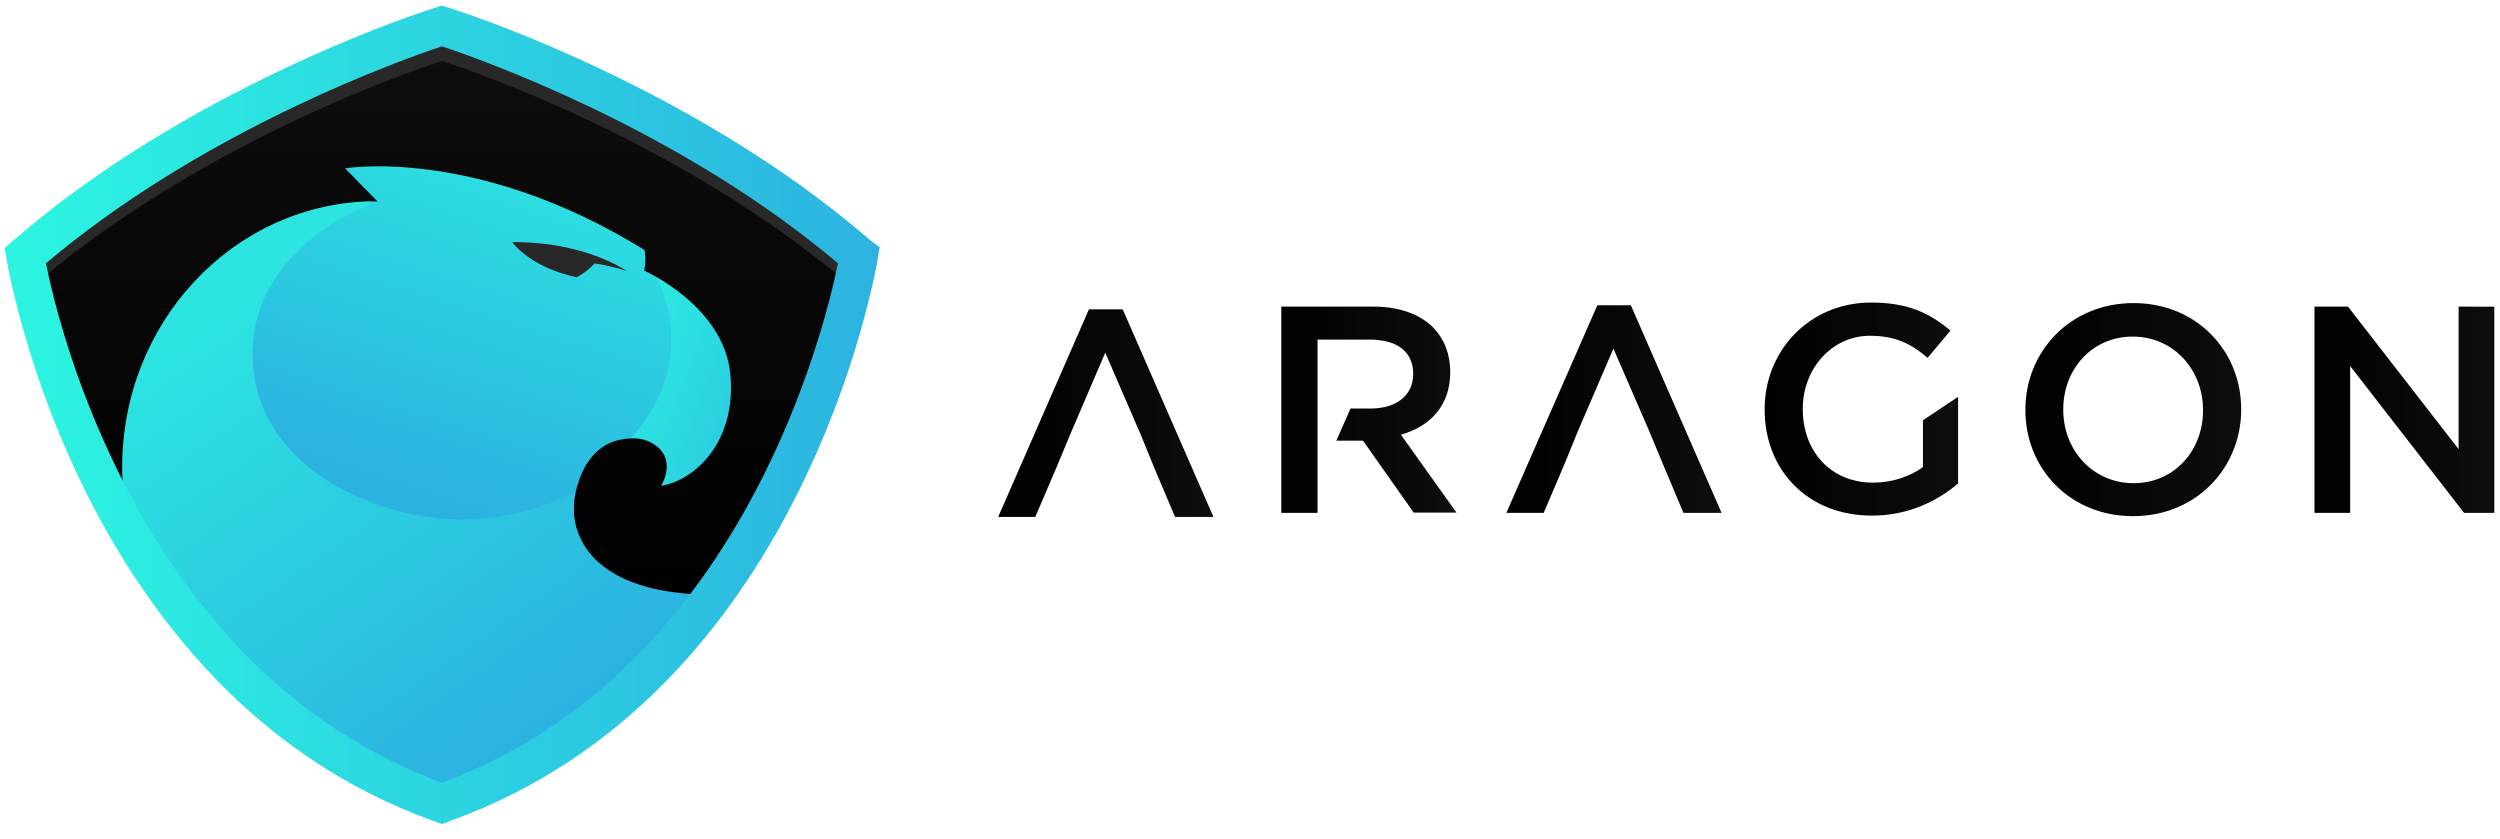
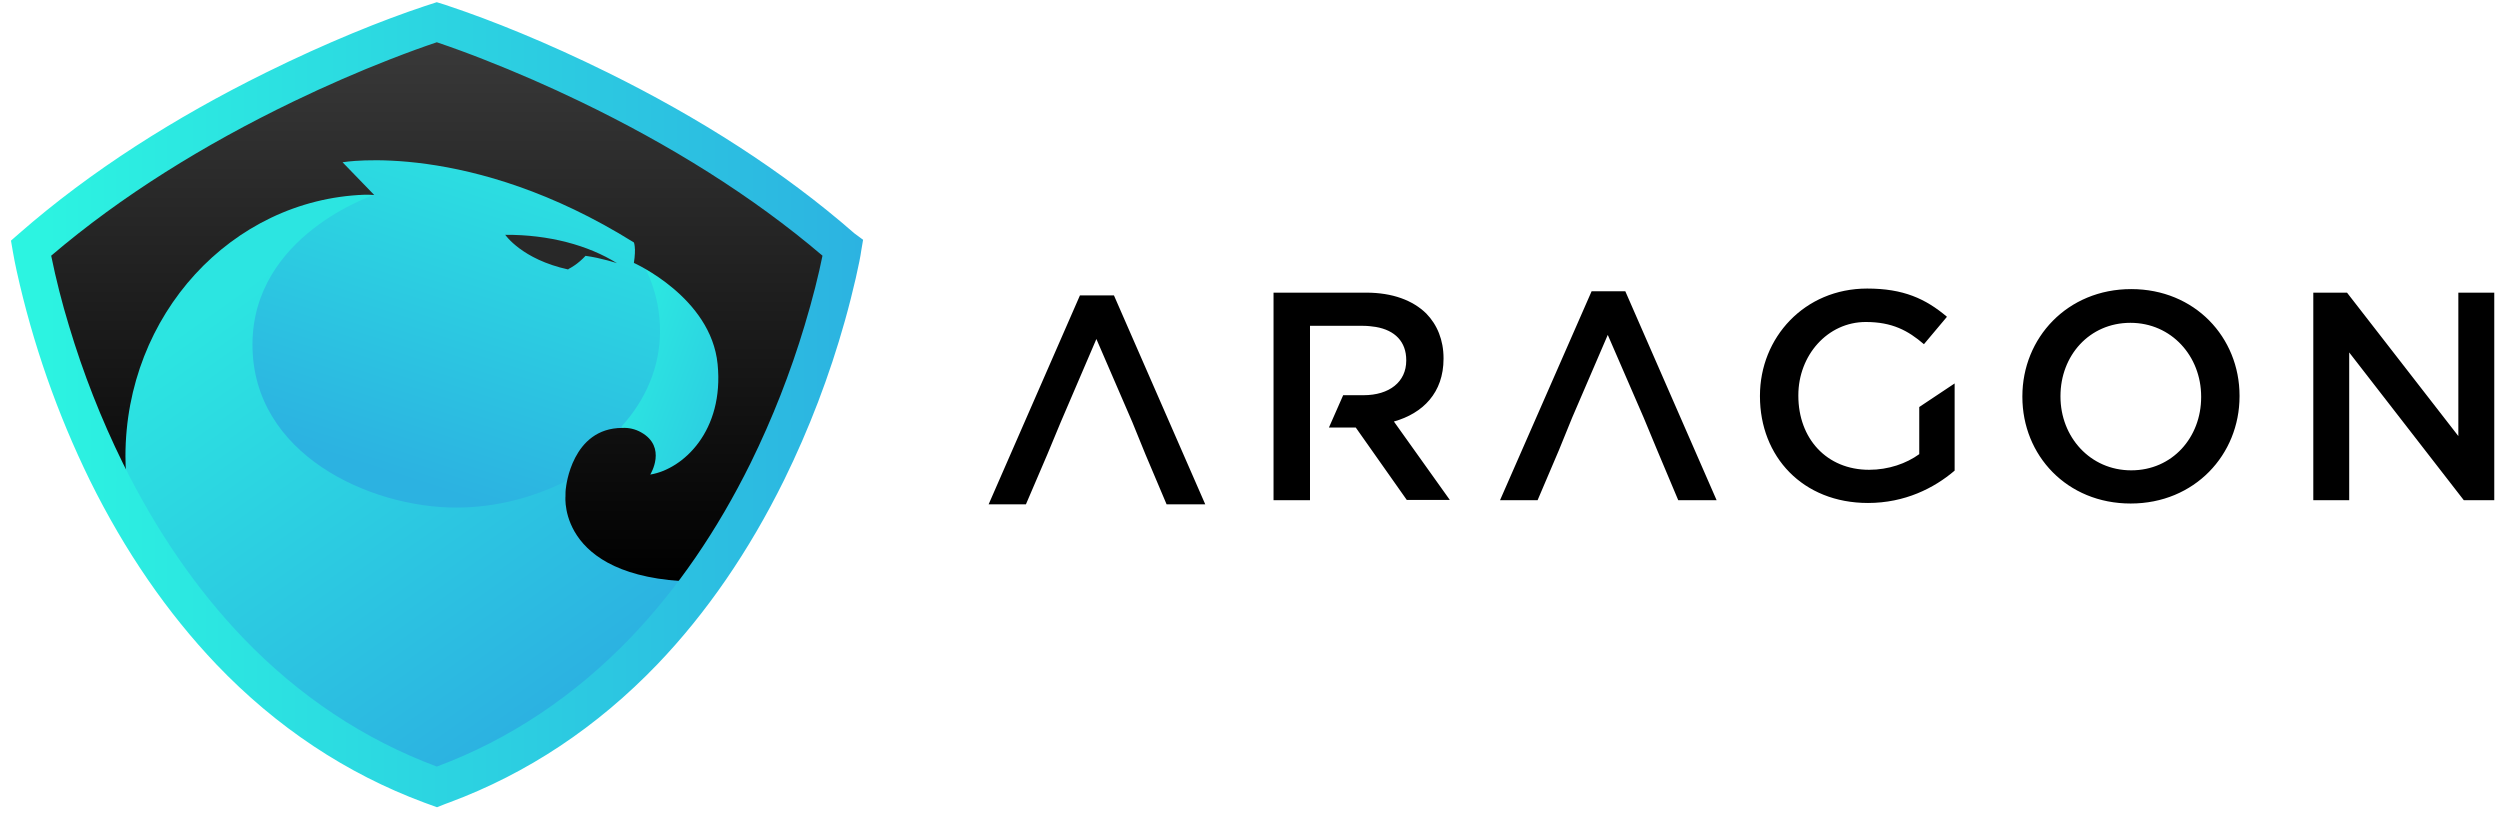
- <svg xmlns="http://www.w3.org/2000/svg" width="158" height="53" viewBox="0 0 158 53">
+ <svg xmlns="http://www.w3.org/2000/svg" width="157" height="51" viewBox="0 0 157 51">
  <defs>
    <linearGradient x1="69.558%" y1="-13.269%" x2="39.93%" y2="82.202%" id="a">
      <stop stop-color="#2CF4E1" offset="3.9%" />
      <stop stop-color="#2CB2E1" offset="100%" />
    </linearGradient>
    <linearGradient x1="-24.618%" y1="3.457%" x2="147.594%" y2="127.729%" id="b">
      <stop stop-color="#2CF4E1" offset="3.9%" />
      <stop stop-color="#2CB2E1" offset="100%" />
    </linearGradient>
    <linearGradient x1="21.51%" y1="17.32%" x2="69.351%" y2="84.775%" id="c">
      <stop stop-color="#2CE5E1" offset="0%" />
      <stop stop-color="#2CB2E1" offset="100%" />
    </linearGradient>
    <linearGradient x1="49.992%" y1="99.959%" x2="49.992%" y2="0%" id="d">
      <stop offset="0%" />
-       <stop stop-color="#0D0D0D" offset="100%" />
+       <stop stop-color="#3B3B3B" offset="100%" />
    </linearGradient>
    <linearGradient x1="-1.389%" y1="50.004%" x2="101.329%" y2="50.004%" id="e">
      <stop stop-color="#2CF4E1" offset="3.9%" />
      <stop stop-color="#2CB2E1" offset="100%" />
    </linearGradient>
-     <linearGradient x1=".024%" y1="49.956%" x2="99.859%" y2="49.956%" id="f">
-       <stop offset="0%" />
-       <stop stop-color="#0D0D0D" offset="100%" />
-     </linearGradient>
-     <linearGradient x1="-.033%" y1="50.046%" x2="99.975%" y2="50.046%" id="g">
-       <stop offset="0%" />
-       <stop stop-color="#0D0D0D" offset="100%" />
-     </linearGradient>
-     <linearGradient x1=".047%" y1="49.954%" x2="100.055%" y2="49.954%" id="h">
-       <stop offset="0%" />
-       <stop stop-color="#0D0D0D" offset="100%" />
-     </linearGradient>
-     <linearGradient x1="-.048%" y1="50.044%" x2="99.974%" y2="50.044%" id="i">
-       <stop offset="0%" />
-       <stop stop-color="#0D0D0D" offset="100%" />
-     </linearGradient>
-     <linearGradient x1="-.012%" y1="49.983%" x2="100.014%" y2="49.983%" id="j">
-       <stop offset="0%" />
-       <stop stop-color="#0D0D0D" offset="100%" />
-     </linearGradient>
-     <linearGradient x1=".133%" y1="49.978%" x2="100.116%" y2="49.978%" id="k">
-       <stop offset="0%" />
-       <stop stop-color="#0D0D0D" offset="100%" />
-     </linearGradient>
  </defs>
  <g fill="none" fill-rule="evenodd">
-     <g fill-rule="nonzero" transform="translate(1 1)">
-       <ellipse fill="url(#a)" cx="28.8" cy="19.997" rx="15.549" ry="15.896" />
-       <path d="M39.72 15.23a8.93 8.93 0 0 1 1.697 5.258c0 2.296-.926 4.416-2.503 6.134l.96 3.663h2.915l3.068-3.558.823-5.205.171-3.102-3.034-3.506-4.097.316z" fill="url(#b)" />
-       <path d="M5.949 30.705l.531 2.156s6.274 13.162 20.4 18.051c0 0 13.234-5.608 18.943-15.124L37.56 28.76s-3.771 3.067-9.377 3.067c-5.606 0-13.217-3.418-13.217-10.463 0-7.045 7.885-9.622 7.885-9.622l-3.36-.841h-8.588L5.45 24.326l.498 6.38z" fill="url(#c)" />
-       <path d="M53.417 16.562c-.24-.246-7.2-7.782-26.28-14.494l-.12-.053C8.537 8.5.583 16.562.583 16.562c.72 4.294 2.537 9.078 4.183 12.794.137.315 2.331 4.276 3.96 6.432-.96-2.156-2.006-4.031-2.006-7.256 0-9.096 6.891-16.492 15.514-16.807.206 0 .429 0 .635.017L20.81 9.64s8.28-1.42 18.909 5.153c0 0 .154.333 0 1.314 0 0 5.006 2.208 5.434 6.502.429 4.294-2.228 6.748-4.371 7.098 0 0 1.114-1.77-.6-2.716a2.235 2.235 0 0 0-1.217-.28c-3.275 0-3.652 3.82-3.652 3.82-.034.193-.034.385-.034.578 0 0-.549 5.591 9.189 5.486 0 0 4.937-5.714 6.24-10.849.48-1.892.822-3.312 1.045-4.364.549-1.49 1.08-3.032 1.595-4.626l.068-.193z" fill="url(#d)" />
-       <path d="M35.486 16.492c.137-.07.583-.298 1.097-.841 1.028.14 2.04.473 2.04.473-1.869-1.157-4.423-1.84-7.252-1.823 0 0 1.08 1.577 4.08 2.226l.035-.035z" fill="#282828" />
-       <path d="M26.931 2.857c1.818.578 15.018 5.065 25.578 13.985l1.182-.35-.085-.07C43.286 7.484 30.24 2.839 27.53 1.945l-.257-.087-.343-.105-.6.192C23.623 2.84 10.577 7.484.257 16.422l-.12.105 1.149.385C11.846 7.94 25.114 3.435 26.93 2.857z" fill="#282828" />
-       <path d="M54.596 14.618l-.125.723c-.066.562-.511 2.575-1.06 4.501a59.645 59.645 0 0 1-3.943 10.218c-2.277 4.566-5.043 8.551-8.215 11.83-3.916 4.038-8.444 7.02-13.493 8.877l-.282.102-.535.213-.531-.192-.296-.107c-5.06-1.861-9.602-4.85-13.49-8.878-3.187-3.312-5.949-7.285-8.214-11.829A59.737 59.737 0 0 1 .475 19.853a53.263 53.263 0 0 1-.815-3.234 27.329 27.329 0 0 1-.24-1.202l-.13-.742.301-.26.223-.193C4.449 10.207 9.933 6.763 15.853 3.869 19.797 1.942 23.403.51 26.126-.388l.8-.258.545.167.271.092C30.46.51 34.066 1.942 38.01 3.87c5.911 2.89 11.387 6.327 16.017 10.334l.57.415zm-53.845.46c-.001-.005-.001-.005 0 0zm.248 1.237c.204.943.466 1.997.793 3.147a58.327 58.327 0 0 0 3.842 9.978c2.203 4.419 4.883 8.274 7.968 11.481 3.745 3.88 8.113 6.753 12.975 8.542l.343.123.38-.14c4.85-1.784 9.205-4.651 12.978-8.543 3.07-3.172 5.754-7.039 7.968-11.48a58.236 58.236 0 0 0 3.848-9.973c.33-1.155.593-2.216.794-3.149a30.357 30.357 0 0 0 .211-1.064c-4.523-3.906-9.886-7.27-15.68-10.103-3.886-1.898-7.435-3.308-10.104-4.189l-.258-.087.217-.665-.197.671-.343-.105.197-.671.206.668-.595.192c-2.663.878-6.213 2.288-10.098 4.186-5.788 2.83-11.146 6.19-15.667 10.091l-.3.26-.443-.536.676-.121.051.298-.675.121.664-.17c.073.386.166.86.249 1.238zm38.525 23.852c2.993-3.094 5.611-6.87 7.78-11.217a57.294 57.294 0 0 0 3.494-8.811 49.763 49.763 0 0 0 1.163-4.497c-4.556-3.846-9.933-7.14-15.713-9.9a90.122 90.122 0 0 0-6.252-2.702 67.552 67.552 0 0 0-3.065-1.112c-.811.268-1.84.635-3.072 1.112a89.746 89.746 0 0 0-6.25 2.702C11.834 8.5 6.459 11.796 1.9 15.642a49.086 49.086 0 0 0 1.158 4.515 56.606 56.606 0 0 0 3.5 8.828c2.161 4.331 4.776 8.094 7.78 11.199 3.65 3.766 7.871 6.54 12.592 8.284 4.707-1.739 8.931-4.524 12.593-8.301zm9.001-10.58c-2.23 4.472-4.93 8.366-8.027 11.566-3.865 3.988-8.343 6.917-13.338 8.72l-.229.083-.228-.083c-5.01-1.808-9.485-4.726-13.34-8.703-3.105-3.21-5.802-7.092-8.025-11.548a58.015 58.015 0 0 1-3.589-9.05C1.135 18.55.726 16.837.475 15.503L.4 15.098l.31-.265C5.432 10.785 11.02 7.34 17.028 4.47a91.096 91.096 0 0 1 6.345-2.742 65.528 65.528 0 0 1 3.35-1.205l.208-.068.209.068c.895.294 1.985.68 3.341 1.205a91.471 91.471 0 0 1 6.346 2.742c6.013 2.871 11.603 6.315 16.327 10.362l.31.265-.078.406c-.25 1.315-.664 3.033-1.28 5.052a58.705 58.705 0 0 1-3.582 9.03z" fill="url(#e)" />
+     <g transform="translate(0 -2)" fill-rule="nonzero">
+       <ellipse fill="url(#a)" cx="29.242" cy="22.314" rx="15.045" ry="15.536" />
+       <path d="M39.808 17.655a8.787 8.787 0 0 1 1.642 5.138c0 2.244-.896 4.317-2.422 5.996l.93 3.58h2.819l2.969-3.478.796-5.087.166-3.032-2.936-3.426-3.964.309z" fill="url(#b)" />
+       <path d="M7.13 32.78l.515 2.107S13.716 47.75 27.384 52.53c0 0 12.805-5.482 18.329-14.783l-7.995-6.869s-3.65 2.998-9.073 2.998c-5.425 0-12.79-3.34-12.79-10.226 0-6.886 7.63-9.404 7.63-9.404l-3.25-.822h-8.31L6.65 26.544l.48 6.236z" fill="url(#c)" />
+       <path d="M53.061 18.956c-.232-.24-6.967-8.99-25.428-15.55C9.635 9.692 1.939 18.956 1.939 18.956c.697 4.197 2.455 8.873 4.047 12.505.133.308 2.256 4.18 3.832 6.286-.929-2.107-1.94-3.94-1.94-7.091 0-8.89 6.667-16.119 15.01-16.427.2 0 .415 0 .614.017l-1.99-2.056s8.012-1.387 18.296 5.036c0 0 .15.326 0 1.285 0 0 4.843 2.158 5.258 6.355.415 4.197-2.156 6.595-4.23 6.937 0 0 1.078-1.73-.58-2.655a2.145 2.145 0 0 0-1.178-.274c-3.168 0-3.533 3.734-3.533 3.734-.033.189-.033.377-.033.566 0 0-.531 5.464 8.89 5.361 0 0 4.778-5.584 6.038-10.603.465-1.85.796-3.237 1.012-4.265.53-1.456 1.045-2.963 1.543-4.522l.066-.189z" fill="url(#d)" />
+       <path d="M35.71 18.888c.133-.069.565-.291 1.062-.822.996.137 1.974.462 1.974.462-1.808-1.13-4.28-1.798-7.016-1.781 0 0 1.045 1.541 3.948 2.175l.033-.034z" fill="#282828" />
+       <path d="M54.202 17.057l-.12.706c-.065.55-.496 2.516-1.027 4.4a58.656 58.656 0 0 1-3.815 9.986c-2.203 4.463-4.88 8.358-7.95 11.562-3.788 3.947-8.17 6.861-13.055 8.677l-.272.1-.518.207-.514-.187-.286-.104c-4.896-1.82-9.291-4.74-13.054-8.678-3.083-3.237-5.755-7.12-7.947-11.561a58.747 58.747 0 0 1-4.598-13.152 26.95 26.95 0 0 1-.232-1.175l-.125-.726.29-.255.216-.188c4.485-3.924 9.79-7.29 15.52-10.118 3.815-1.884 7.304-3.283 9.94-4.161l.774-.252.527.163.262.09c2.63.877 6.119 2.276 9.935 4.16 5.72 2.824 11.018 6.184 15.498 10.1l.55.406zm-52.1.449c-.001-.005-.002-.005-.001 0zm.24 1.21c.197.92.45 1.951.767 3.075a57.36 57.36 0 0 0 3.717 9.753c2.132 4.318 4.725 8.086 7.71 11.22 3.624 3.792 7.85 6.6 12.555 8.349l.331.12.368-.136c4.694-1.744 8.907-4.547 12.558-8.35 2.97-3.1 5.567-6.88 7.71-11.22a57.27 57.27 0 0 0 3.723-9.747c.319-1.13.574-2.167.768-3.078a29.935 29.935 0 0 0 .204-1.04c-4.376-3.818-9.565-7.106-15.172-9.875-3.76-1.855-7.194-3.233-9.777-4.094l-.248-.085.21-.65-.191.656-.332-.103.19-.656.2.654-.576.186c-2.577.86-6.011 2.237-9.77 4.092-5.602 2.766-10.786 6.05-15.16 9.863l-.29.254-.429-.524.654-.119.05.292-.654.119.643-.166c.07.376.16.84.24 1.21zm37.276 23.311c2.896-3.024 5.43-6.714 7.527-10.963a56.334 56.334 0 0 0 3.381-8.612c.52-1.724.888-3.213 1.126-4.395-4.408-3.758-9.61-6.979-15.204-9.676a86.742 86.742 0 0 0-6.049-2.64 64.937 64.937 0 0 0-2.966-1.087c-.784.262-1.78.62-2.972 1.086-1.92.751-3.953 1.63-6.048 2.641-5.588 2.696-10.79 5.917-15.199 9.677a48.372 48.372 0 0 0 1.121 4.412 55.657 55.657 0 0 0 3.387 8.628c2.09 4.233 4.62 7.911 7.527 10.946 3.532 3.68 7.616 6.393 12.185 8.097 4.554-1.7 8.641-4.422 12.184-8.114zm8.71-10.341c-2.159 4.371-4.771 8.177-7.767 11.305-3.74 3.898-8.073 6.76-12.906 8.523l-.221.08-.221-.08c-4.848-1.768-9.178-4.62-12.907-8.506C11.3 39.87 8.69 36.077 6.54 31.721a57.042 57.042 0 0 1-3.472-8.844c-.595-1.977-.99-3.653-1.233-4.956l-.074-.396.3-.259c4.57-3.955 9.978-7.322 15.79-10.127a87.68 87.68 0 0 1 6.14-2.68 62.988 62.988 0 0 1 3.242-1.178l.202-.066.201.067c.867.287 1.921.663 3.233 1.177a88.042 88.042 0 0 1 6.14 2.68c5.819 2.806 11.228 6.172 15.798 10.127l.3.26-.075.397c-.242 1.285-.643 2.964-1.239 4.937a57.72 57.72 0 0 1-3.465 8.826z" fill="url(#e)" />
    </g>
-     <path d="M48.525 6.888v-.035c0-3.65 2.79-6.732 6.733-6.732 2.273 0 3.668.637 5.011 1.773l-1.446 1.722c-1-.86-1.998-1.395-3.65-1.395-2.412 0-4.237 2.101-4.237 4.598v.034c0 2.687 1.774 4.65 4.443 4.65 1.222 0 2.342-.396 3.15-.982V7.56l2.222-1.48v5.475c-1.291 1.103-3.134 2.032-5.441 2.032-4.098 0-6.785-2.91-6.785-6.698" fill="url(#f)" transform="translate(63 19)" />
-     <path fill="url(#g)" d="M5.82.551L.086 13.672h2.342l1.343-3.134.844-2.031 2.238-5.218L9.11 8.507l.827 2.031 1.326 3.134h2.428L7.956.551z" transform="translate(63 19)" />
-     <path fill="url(#h)" d="M37.952.293l-5.751 13.121h2.359l1.343-3.151.827-2.032 2.238-5.2 2.256 5.2.844 2.032 1.326 3.151h2.41L40.07.293z" transform="translate(63 19)" />
-     <path d="M71.84.155c-4.011 0-6.835 3.065-6.835 6.733v.034c0 3.668 2.79 6.699 6.801 6.699 4.013 0 6.837-3.065 6.837-6.733v-.035c0-3.667-2.807-6.698-6.802-6.698zm4.392 6.785c0 2.53-1.808 4.597-4.391 4.597s-4.443-2.1-4.443-4.632v-.034c0-2.532 1.808-4.598 4.391-4.598s4.443 2.1 4.443 4.632v.035z" fill="url(#i)" transform="translate(63 19)" />
-     <path fill="url(#j)" d="M92.384.379v9.006L85.393.379h-2.118v13.035h2.255V4.133l7.198 9.281h1.912V.38z" transform="translate(63 19)" />
-     <path d="M25.537 8.472c1.825-.516 3.117-1.808 3.117-3.943v-.035c0-1.136-.396-2.1-1.085-2.806C26.725.86 25.45.378 23.798.378h-5.82v13.036h2.29V2.462h3.34c.293 0 .551.035.792.07 1.206.206 1.912.93 1.912 2.083v.034c0 1.326-1.05 2.17-2.687 2.17h-1.274l-.895 2.032H23.143l3.203 4.546h2.704l-3.513-4.925z" fill="url(#k)" transform="translate(63 19)" />
+     <g fill="#000">
+       <path d="M110.525 24.888v-.035c0-3.65 2.79-6.732 6.733-6.732 2.273 0 3.668.637 5.011 1.773l-1.446 1.722c-1-.86-1.998-1.395-3.65-1.395-2.412 0-4.237 2.101-4.237 4.598v.034c0 2.687 1.774 4.65 4.443 4.65 1.222 0 2.342-.396 3.15-.982V25.56l2.222-1.48v5.475c-1.291 1.103-3.134 2.032-5.441 2.032-4.098 0-6.785-2.91-6.785-6.698M67.82 18.551l-5.734 13.121h2.342l1.343-3.134.844-2.031 2.238-5.218 2.256 5.218.827 2.031 1.326 3.134h2.428l-5.734-13.121zM99.952 18.293l-5.751 13.121h2.359l1.343-3.151.827-2.032 2.238-5.2 2.256 5.2.844 2.032 1.326 3.151h2.41l-5.734-13.121zM133.84 18.155c-4.011 0-6.835 3.065-6.835 6.733v.034c0 3.668 2.79 6.699 6.801 6.699 4.013 0 6.837-3.065 6.837-6.733v-.035c0-3.667-2.807-6.698-6.802-6.698zm4.392 6.785c0 2.53-1.808 4.597-4.391 4.597s-4.443-2.1-4.443-4.632v-.034c0-2.532 1.808-4.598 4.391-4.598s4.443 2.1 4.443 4.632v.035zM154.384 18.379v9.006l-6.991-9.006h-2.118v13.035h2.255v-9.281l7.198 9.281h1.912V18.38zM87.537 26.472c1.825-.516 3.117-1.808 3.117-3.943v-.035c0-1.136-.396-2.1-1.085-2.806-.844-.827-2.118-1.31-3.771-1.31h-5.82v13.036h2.29V20.462h3.34c.293 0 .551.035.792.07 1.206.206 1.912.93 1.912 2.083v.034c0 1.326-1.05 2.17-2.687 2.17h-1.274l-.895 2.032H85.143l3.203 4.546h2.704l-3.513-4.925z" />
+     </g>
  </g>
</svg>
